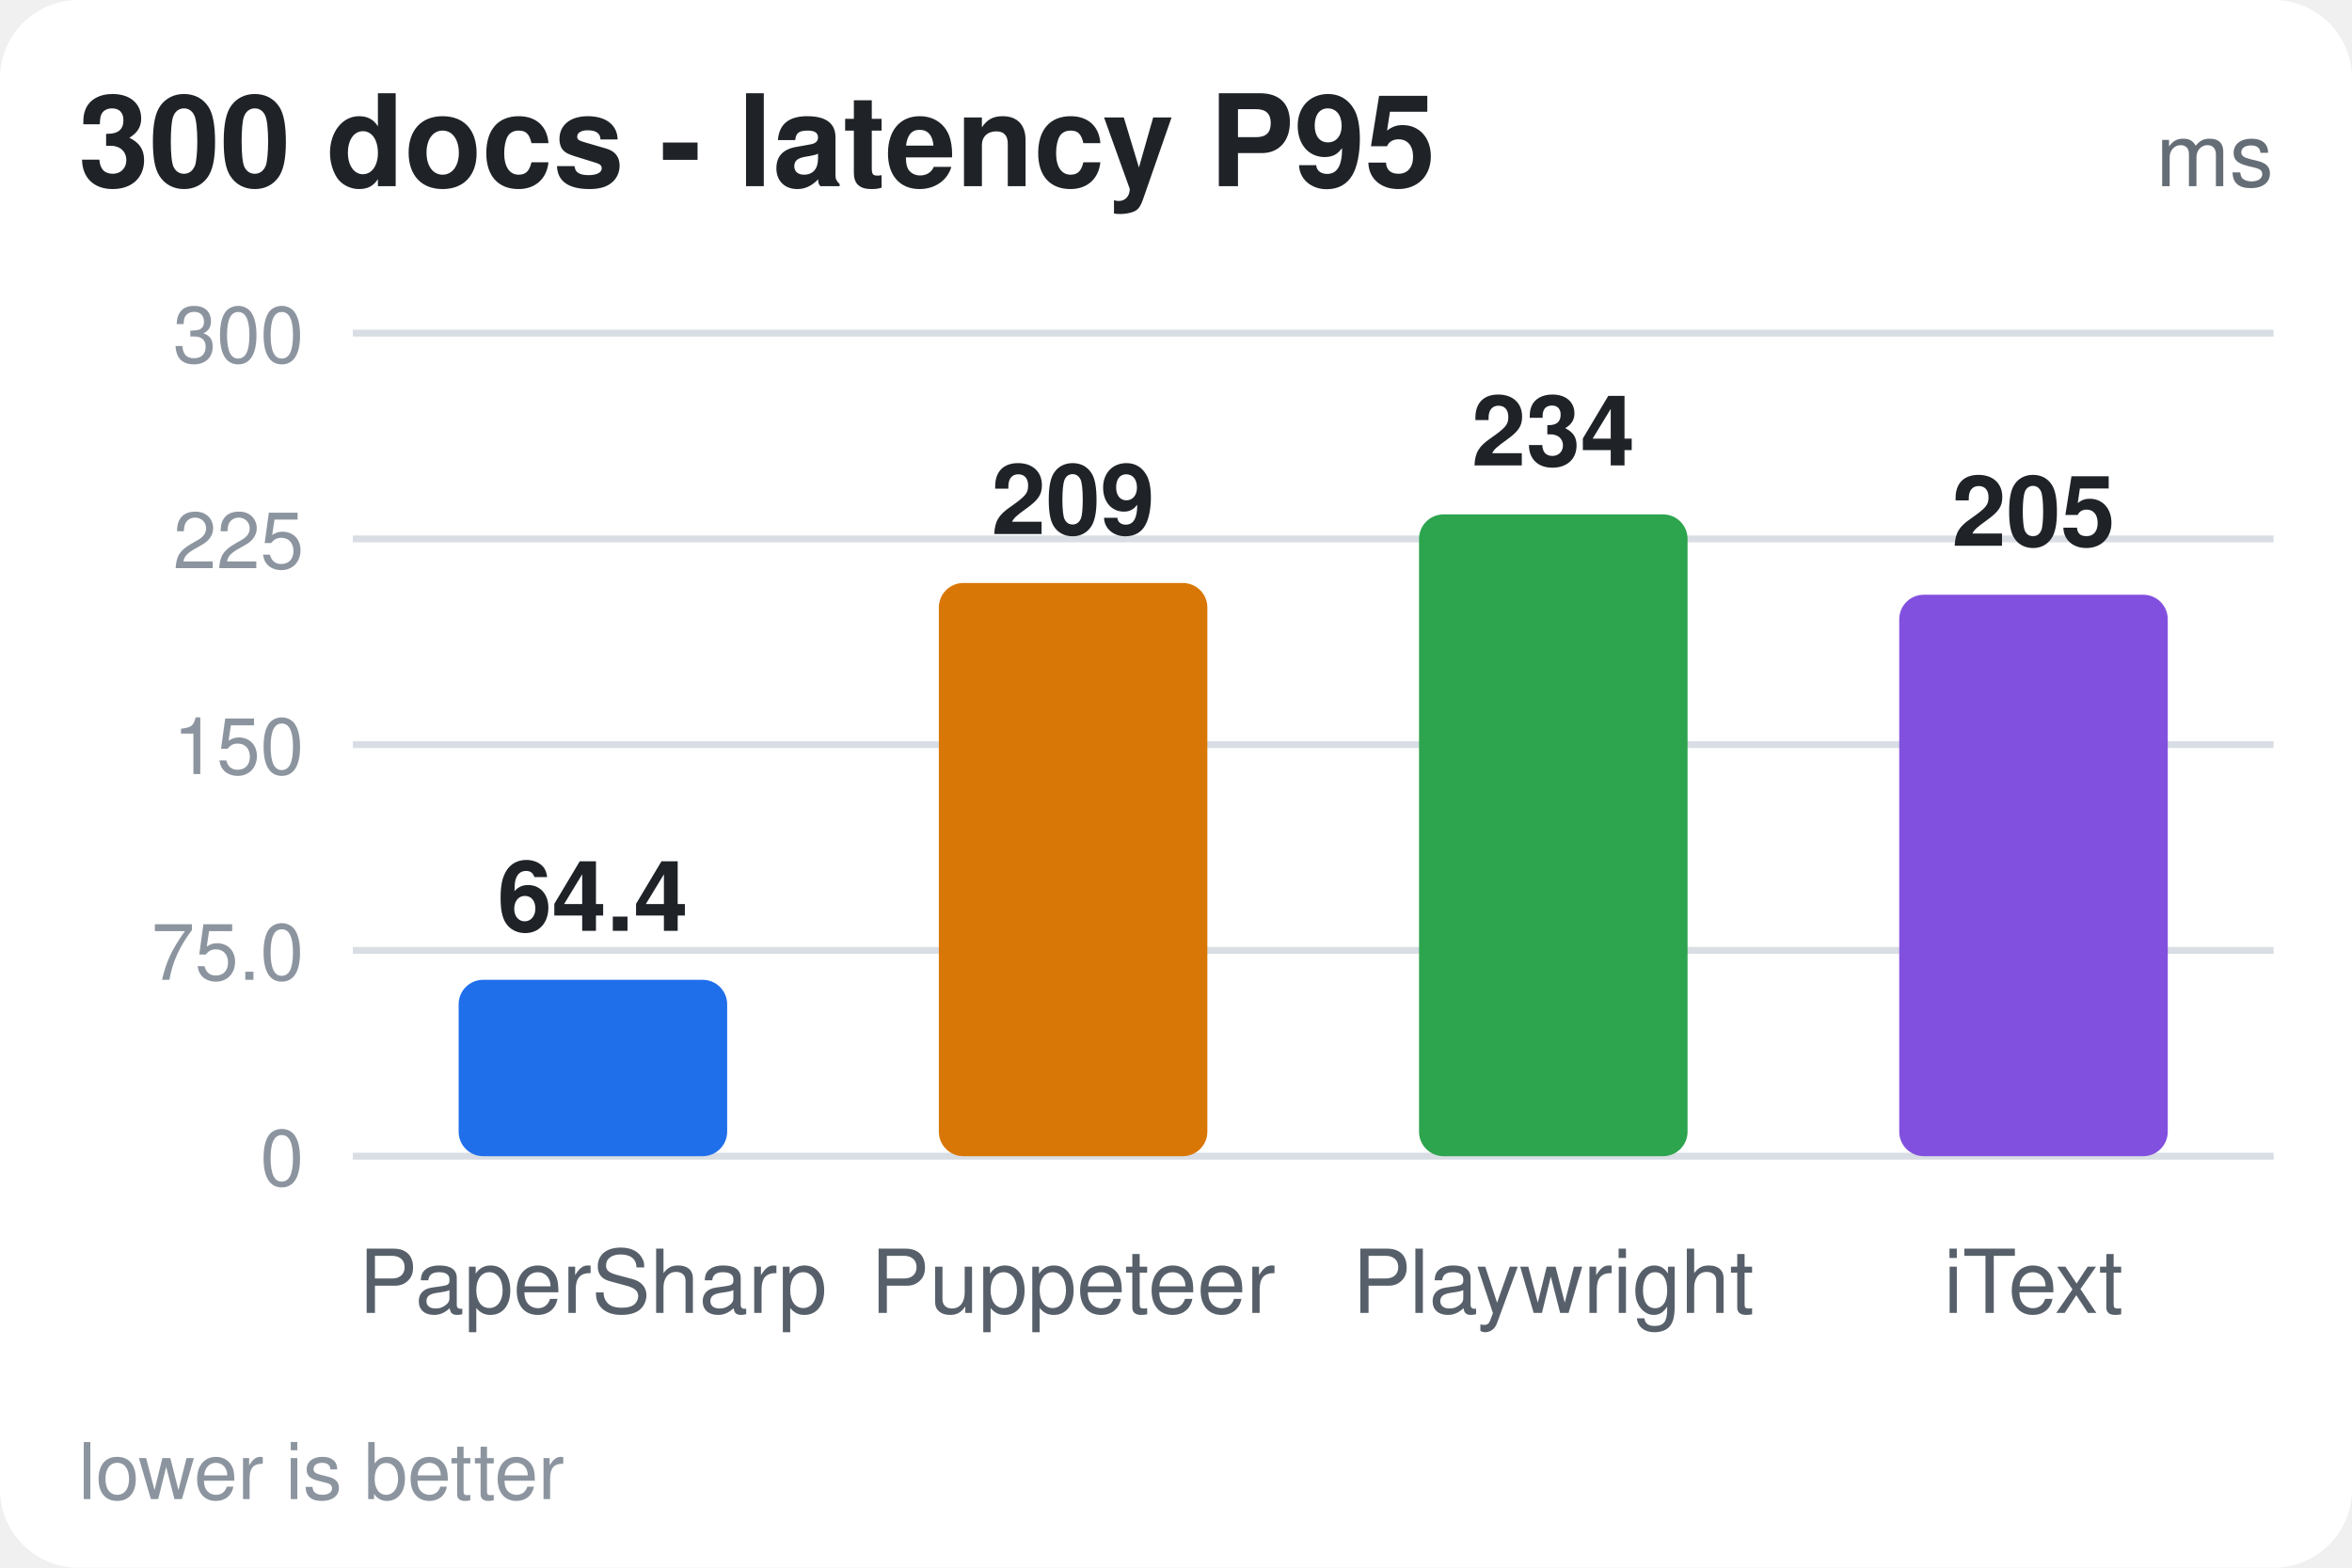
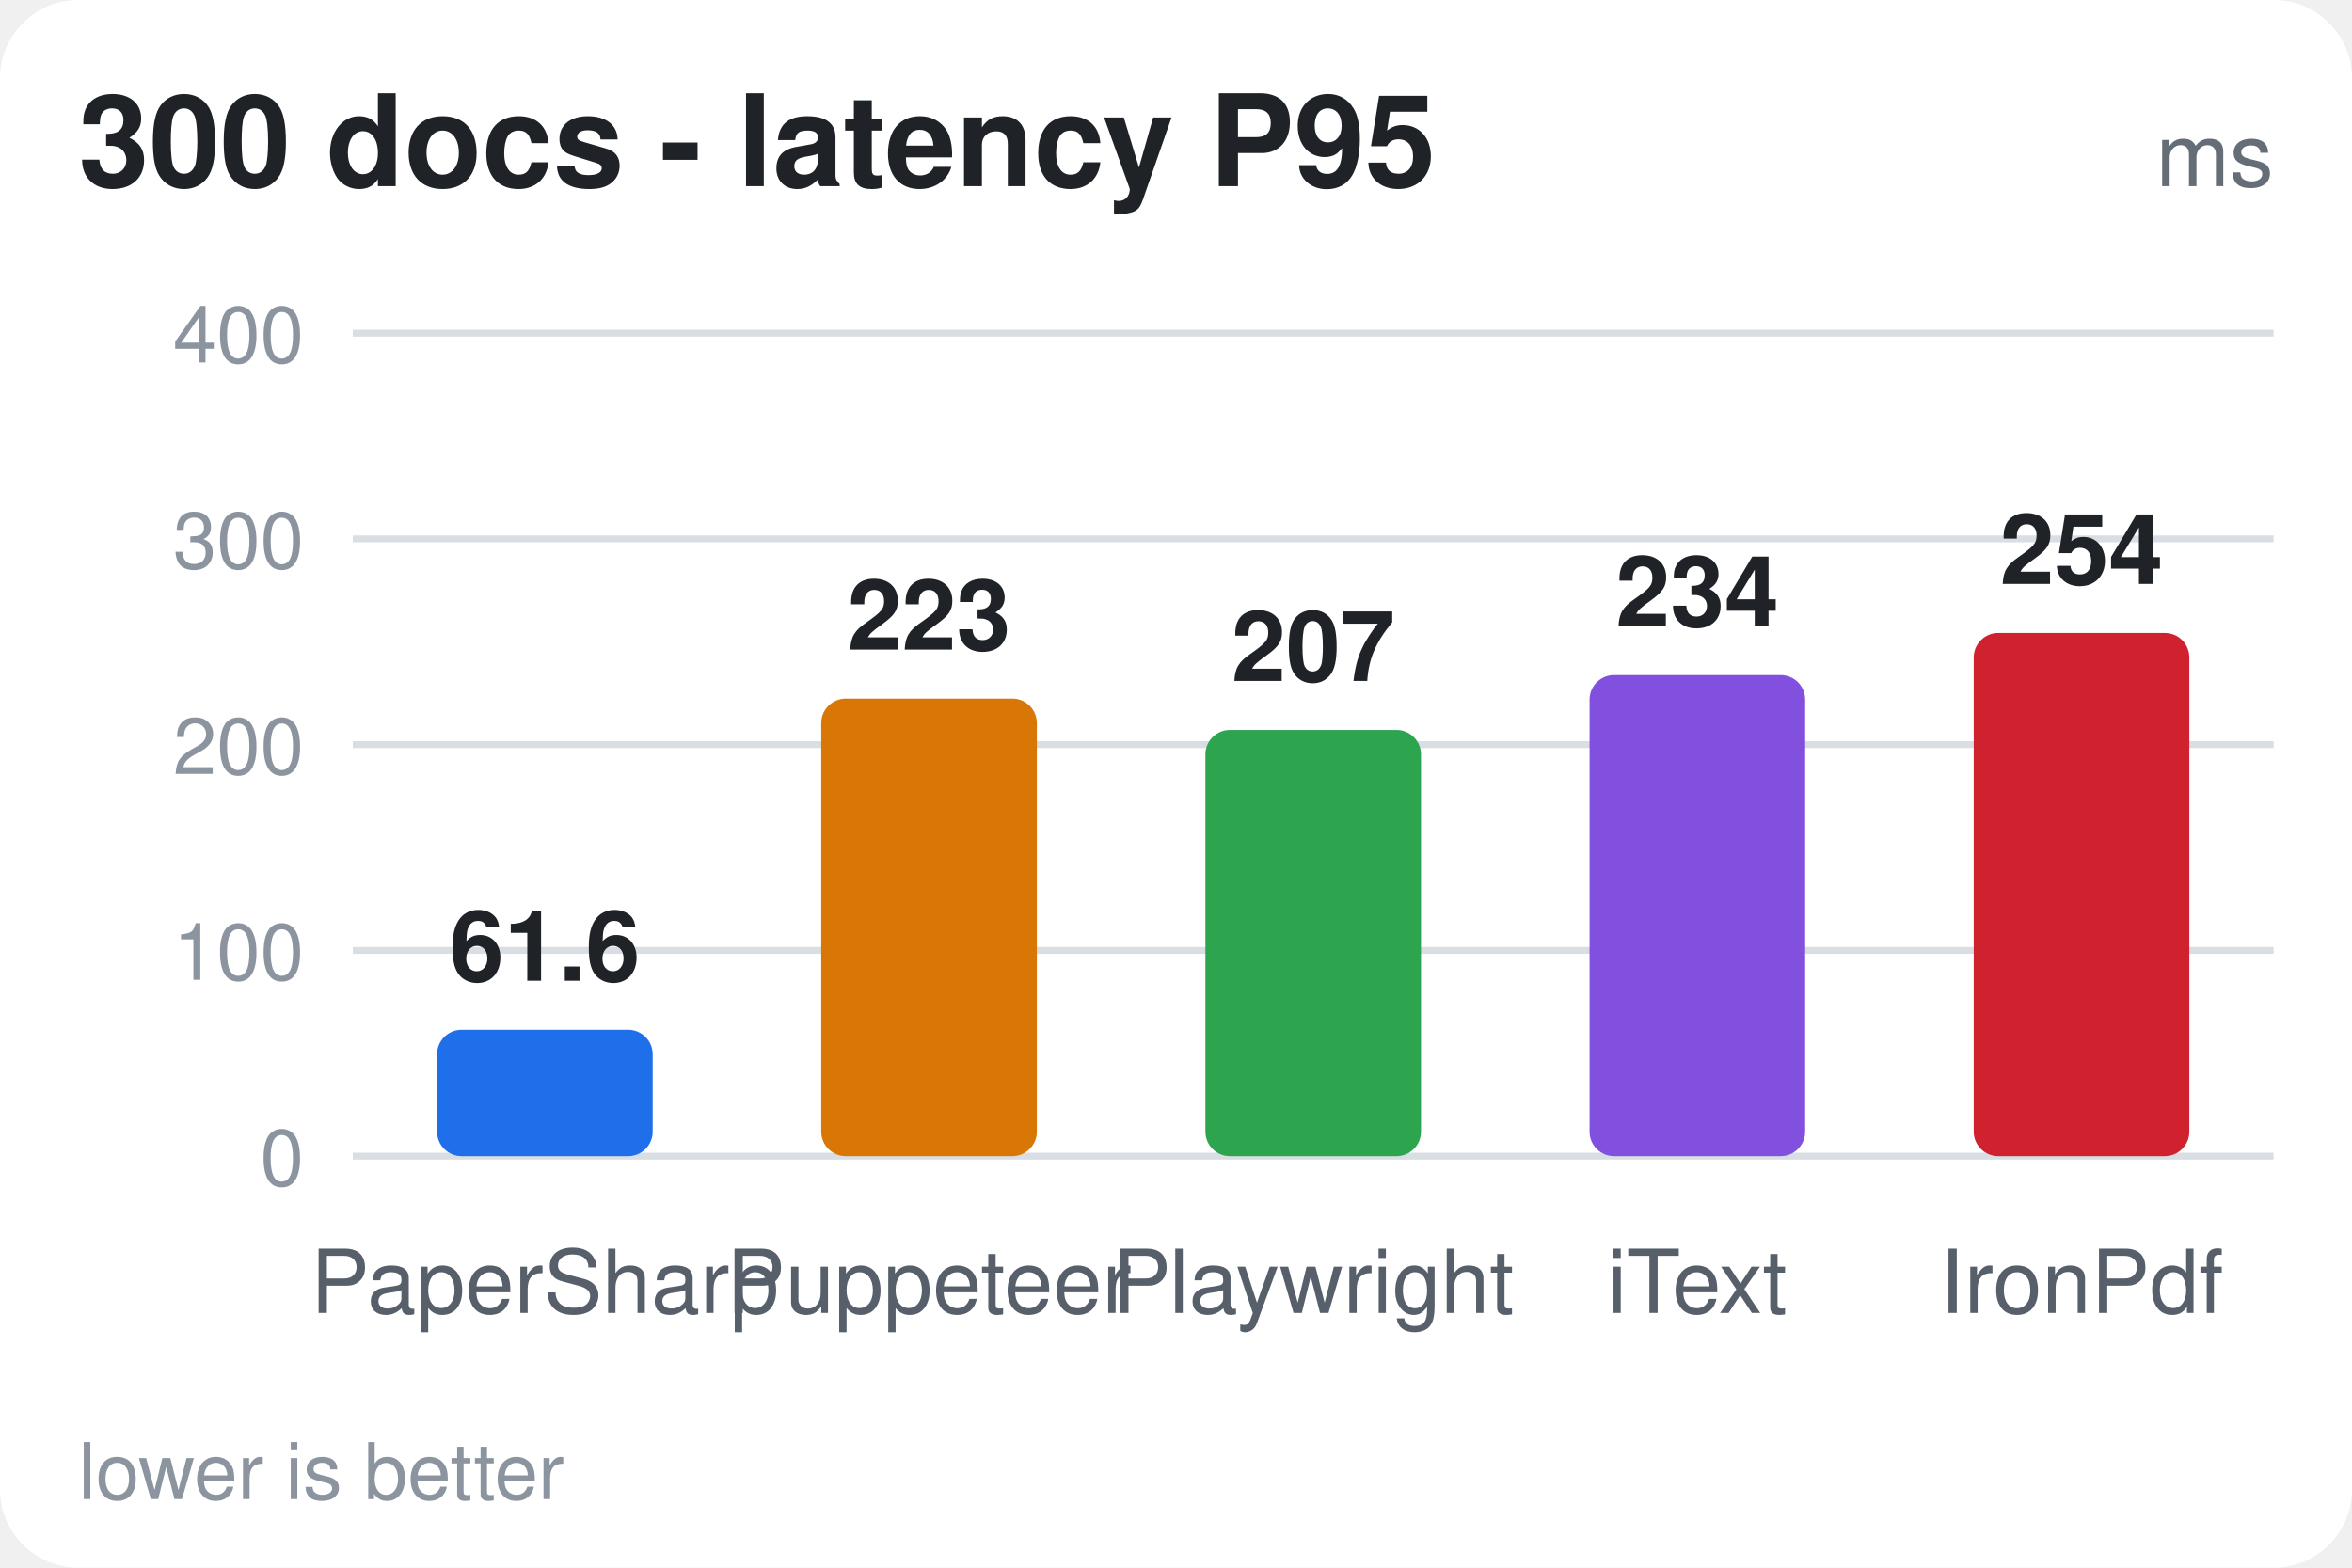
- <svg xmlns="http://www.w3.org/2000/svg" viewBox="0 0 240 160" width="240" height="160" role="img" aria-label="300 docs - latency P95">
+ <svg xmlns="http://www.w3.org/2000/svg" viewBox="0 0 480 320" width="480" height="320" role="img" aria-label="300 docs - latency P95">
  <style>
    text { font-family: -apple-system,BlinkMacSystemFont,"Segoe UI",Helvetica,Arial,sans-serif }
    .bg { fill:#ffffff }
    .ttl { fill:#1f2328; font-size:13px; font-weight:600 }
    .unit { fill:#656d76; font-size:9px }
    .grid { stroke:#d8dee4; stroke-width:.7 }
    .axis { fill:#8c959f; font-size:8px }
    .val  { fill:#1f2328; font-size:10px; font-weight:600 }
    .cat  { fill:#57606a; font-size:9px }
    .note { fill:#8c959f; font-size:8px }
    .na   { fill:#8c959f; font-size:9px }
    @media (prefers-color-scheme: dark) {
      .bg { fill:#0d1117 }
      .ttl, .val { fill:#e6edf3 }
      .unit, .cat, .note, .na { fill:#8b949e }
      .axis { fill:#6e7681 }
      .grid { stroke:#30363d }
    }
</style>
-   <rect class="bg" fill="#ffffff" x="0" y="0" width="240" height="160" rx="8" />
-   <text class="ttl" fill="#1f2328" font-size="13" font-weight="600" font-family="Arial,Helvetica,sans-serif" x="8" y="19">300 docs - latency P95</text>
-   <text class="unit" fill="#656d76" font-size="9" font-family="Arial,Helvetica,sans-serif" x="232" y="19" text-anchor="end">ms</text>
-   <line class="grid" stroke="#d8dee4" stroke-width=".7" x1="36" y1="118.0" x2="232" y2="118.0" />
-   <text class="axis" fill="#8c959f" font-size="8" font-family="Arial,Helvetica,sans-serif" x="31" y="121.0" text-anchor="end">0</text>
-   <line class="grid" stroke="#d8dee4" stroke-width=".7" x1="36" y1="97.0" x2="232" y2="97.0" />
-   <text class="axis" fill="#8c959f" font-size="8" font-family="Arial,Helvetica,sans-serif" x="31" y="100.0" text-anchor="end">75.0</text>
-   <line class="grid" stroke="#d8dee4" stroke-width=".7" x1="36" y1="76.0" x2="232" y2="76.0" />
-   <text class="axis" fill="#8c959f" font-size="8" font-family="Arial,Helvetica,sans-serif" x="31" y="79.0" text-anchor="end">150</text>
-   <line class="grid" stroke="#d8dee4" stroke-width=".7" x1="36" y1="55.0" x2="232" y2="55.0" />
-   <text class="axis" fill="#8c959f" font-size="8" font-family="Arial,Helvetica,sans-serif" x="31" y="58.0" text-anchor="end">225</text>
-   <line class="grid" stroke="#d8dee4" stroke-width=".7" x1="36" y1="34.0" x2="232" y2="34.0" />
-   <text class="axis" fill="#8c959f" font-size="8" font-family="Arial,Helvetica,sans-serif" x="31" y="37.0" text-anchor="end">300</text>
-   <rect x="46.8" y="100.0" width="27.4" height="18.0" rx="2.5" fill="#1f6feb" />
-   <text class="val" fill="#1f2328" font-size="10" font-weight="600" font-family="Arial,Helvetica,sans-serif" x="60.5" y="95.0" text-anchor="middle">64.4</text>
-   <text class="cat" fill="#57606a" font-size="9" font-family="Arial,Helvetica,sans-serif" x="60.5" y="134" text-anchor="middle">PaperSharp</text>
-   <rect x="95.8" y="59.5" width="27.4" height="58.5" rx="2.5" fill="#d97706" />
-   <text class="val" fill="#1f2328" font-size="10" font-weight="600" font-family="Arial,Helvetica,sans-serif" x="109.5" y="54.5" text-anchor="middle">209</text>
-   <text class="cat" fill="#57606a" font-size="9" font-family="Arial,Helvetica,sans-serif" x="109.5" y="134" text-anchor="middle">Puppeteer</text>
-   <rect x="144.8" y="52.5" width="27.4" height="65.5" rx="2.5" fill="#2da44e" />
-   <text class="val" fill="#1f2328" font-size="10" font-weight="600" font-family="Arial,Helvetica,sans-serif" x="158.5" y="47.5" text-anchor="middle">234</text>
-   <text class="cat" fill="#57606a" font-size="9" font-family="Arial,Helvetica,sans-serif" x="158.5" y="134" text-anchor="middle">Playwright</text>
-   <rect x="193.8" y="60.7" width="27.4" height="57.3" rx="2.5" fill="#8250df" />
-   <text class="val" fill="#1f2328" font-size="10" font-weight="600" font-family="Arial,Helvetica,sans-serif" x="207.5" y="55.7" text-anchor="middle">205</text>
-   <text class="cat" fill="#57606a" font-size="9" font-family="Arial,Helvetica,sans-serif" x="207.5" y="134" text-anchor="middle">iText</text>
-   <text class="note" fill="#8c959f" font-size="8" font-family="Arial,Helvetica,sans-serif" x="8" y="153">lower is better</text>
+   <rect class="bg" fill="#ffffff" x="0" y="0" width="480" height="320" rx="16" />
+   <g transform="scale(2)">
+     <text class="ttl" fill="#1f2328" font-size="13" font-weight="600" font-family="Arial,Helvetica,sans-serif" x="8" y="19">300 docs - latency P95</text>
+     <text class="unit" fill="#656d76" font-size="9" font-family="Arial,Helvetica,sans-serif" x="232" y="19" text-anchor="end">ms</text>
+     <line class="grid" stroke="#d8dee4" stroke-width=".7" x1="36" y1="118.0" x2="232" y2="118.0" />
+     <text class="axis" fill="#8c959f" font-size="8" font-family="Arial,Helvetica,sans-serif" x="31" y="121.0" text-anchor="end">0</text>
+     <line class="grid" stroke="#d8dee4" stroke-width=".7" x1="36" y1="97.0" x2="232" y2="97.0" />
+     <text class="axis" fill="#8c959f" font-size="8" font-family="Arial,Helvetica,sans-serif" x="31" y="100.0" text-anchor="end">100</text>
+     <line class="grid" stroke="#d8dee4" stroke-width=".7" x1="36" y1="76.0" x2="232" y2="76.0" />
+     <text class="axis" fill="#8c959f" font-size="8" font-family="Arial,Helvetica,sans-serif" x="31" y="79.0" text-anchor="end">200</text>
+     <line class="grid" stroke="#d8dee4" stroke-width=".7" x1="36" y1="55.0" x2="232" y2="55.0" />
+     <text class="axis" fill="#8c959f" font-size="8" font-family="Arial,Helvetica,sans-serif" x="31" y="58.0" text-anchor="end">300</text>
+     <line class="grid" stroke="#d8dee4" stroke-width=".7" x1="36" y1="34.0" x2="232" y2="34.0" />
+     <text class="axis" fill="#8c959f" font-size="8" font-family="Arial,Helvetica,sans-serif" x="31" y="37.0" text-anchor="end">400</text>
+     <rect x="44.6" y="105.1" width="22.0" height="12.9" rx="2.5" fill="#1f6feb" />
+     <text class="val" fill="#1f2328" font-size="10" font-weight="600" font-family="Arial,Helvetica,sans-serif" x="55.6" y="100.1" text-anchor="middle">61.6</text>
+     <text class="cat" fill="#57606a" font-size="9" font-family="Arial,Helvetica,sans-serif" x="55.6" y="134" text-anchor="middle">PaperSharp</text>
+     <rect x="83.8" y="71.3" width="22.0" height="46.7" rx="2.5" fill="#d97706" />
+     <text class="val" fill="#1f2328" font-size="10" font-weight="600" font-family="Arial,Helvetica,sans-serif" x="94.8" y="66.3" text-anchor="middle">223</text>
+     <text class="cat" fill="#57606a" font-size="9" font-family="Arial,Helvetica,sans-serif" x="94.8" y="134" text-anchor="middle">Puppeteer</text>
+     <rect x="123.0" y="74.5" width="22.0" height="43.5" rx="2.5" fill="#2da44e" />
+     <text class="val" fill="#1f2328" font-size="10" font-weight="600" font-family="Arial,Helvetica,sans-serif" x="134.0" y="69.5" text-anchor="middle">207</text>
+     <text class="cat" fill="#57606a" font-size="9" font-family="Arial,Helvetica,sans-serif" x="134.0" y="134" text-anchor="middle">Playwright</text>
+     <rect x="162.2" y="68.9" width="22.0" height="49.1" rx="2.5" fill="#8250df" />
+     <text class="val" fill="#1f2328" font-size="10" font-weight="600" font-family="Arial,Helvetica,sans-serif" x="173.2" y="63.9" text-anchor="middle">234</text>
+     <text class="cat" fill="#57606a" font-size="9" font-family="Arial,Helvetica,sans-serif" x="173.2" y="134" text-anchor="middle">iText</text>
+     <rect x="201.4" y="64.6" width="22.0" height="53.4" rx="2.5" fill="#cf222e" />
+     <text class="val" fill="#1f2328" font-size="10" font-weight="600" font-family="Arial,Helvetica,sans-serif" x="212.4" y="59.6" text-anchor="middle">254</text>
+     <text class="cat" fill="#57606a" font-size="9" font-family="Arial,Helvetica,sans-serif" x="212.4" y="134" text-anchor="middle">IronPdf</text>
+     <text class="note" fill="#8c959f" font-size="8" font-family="Arial,Helvetica,sans-serif" x="8" y="153">lower is better</text>
+   </g>
</svg>
